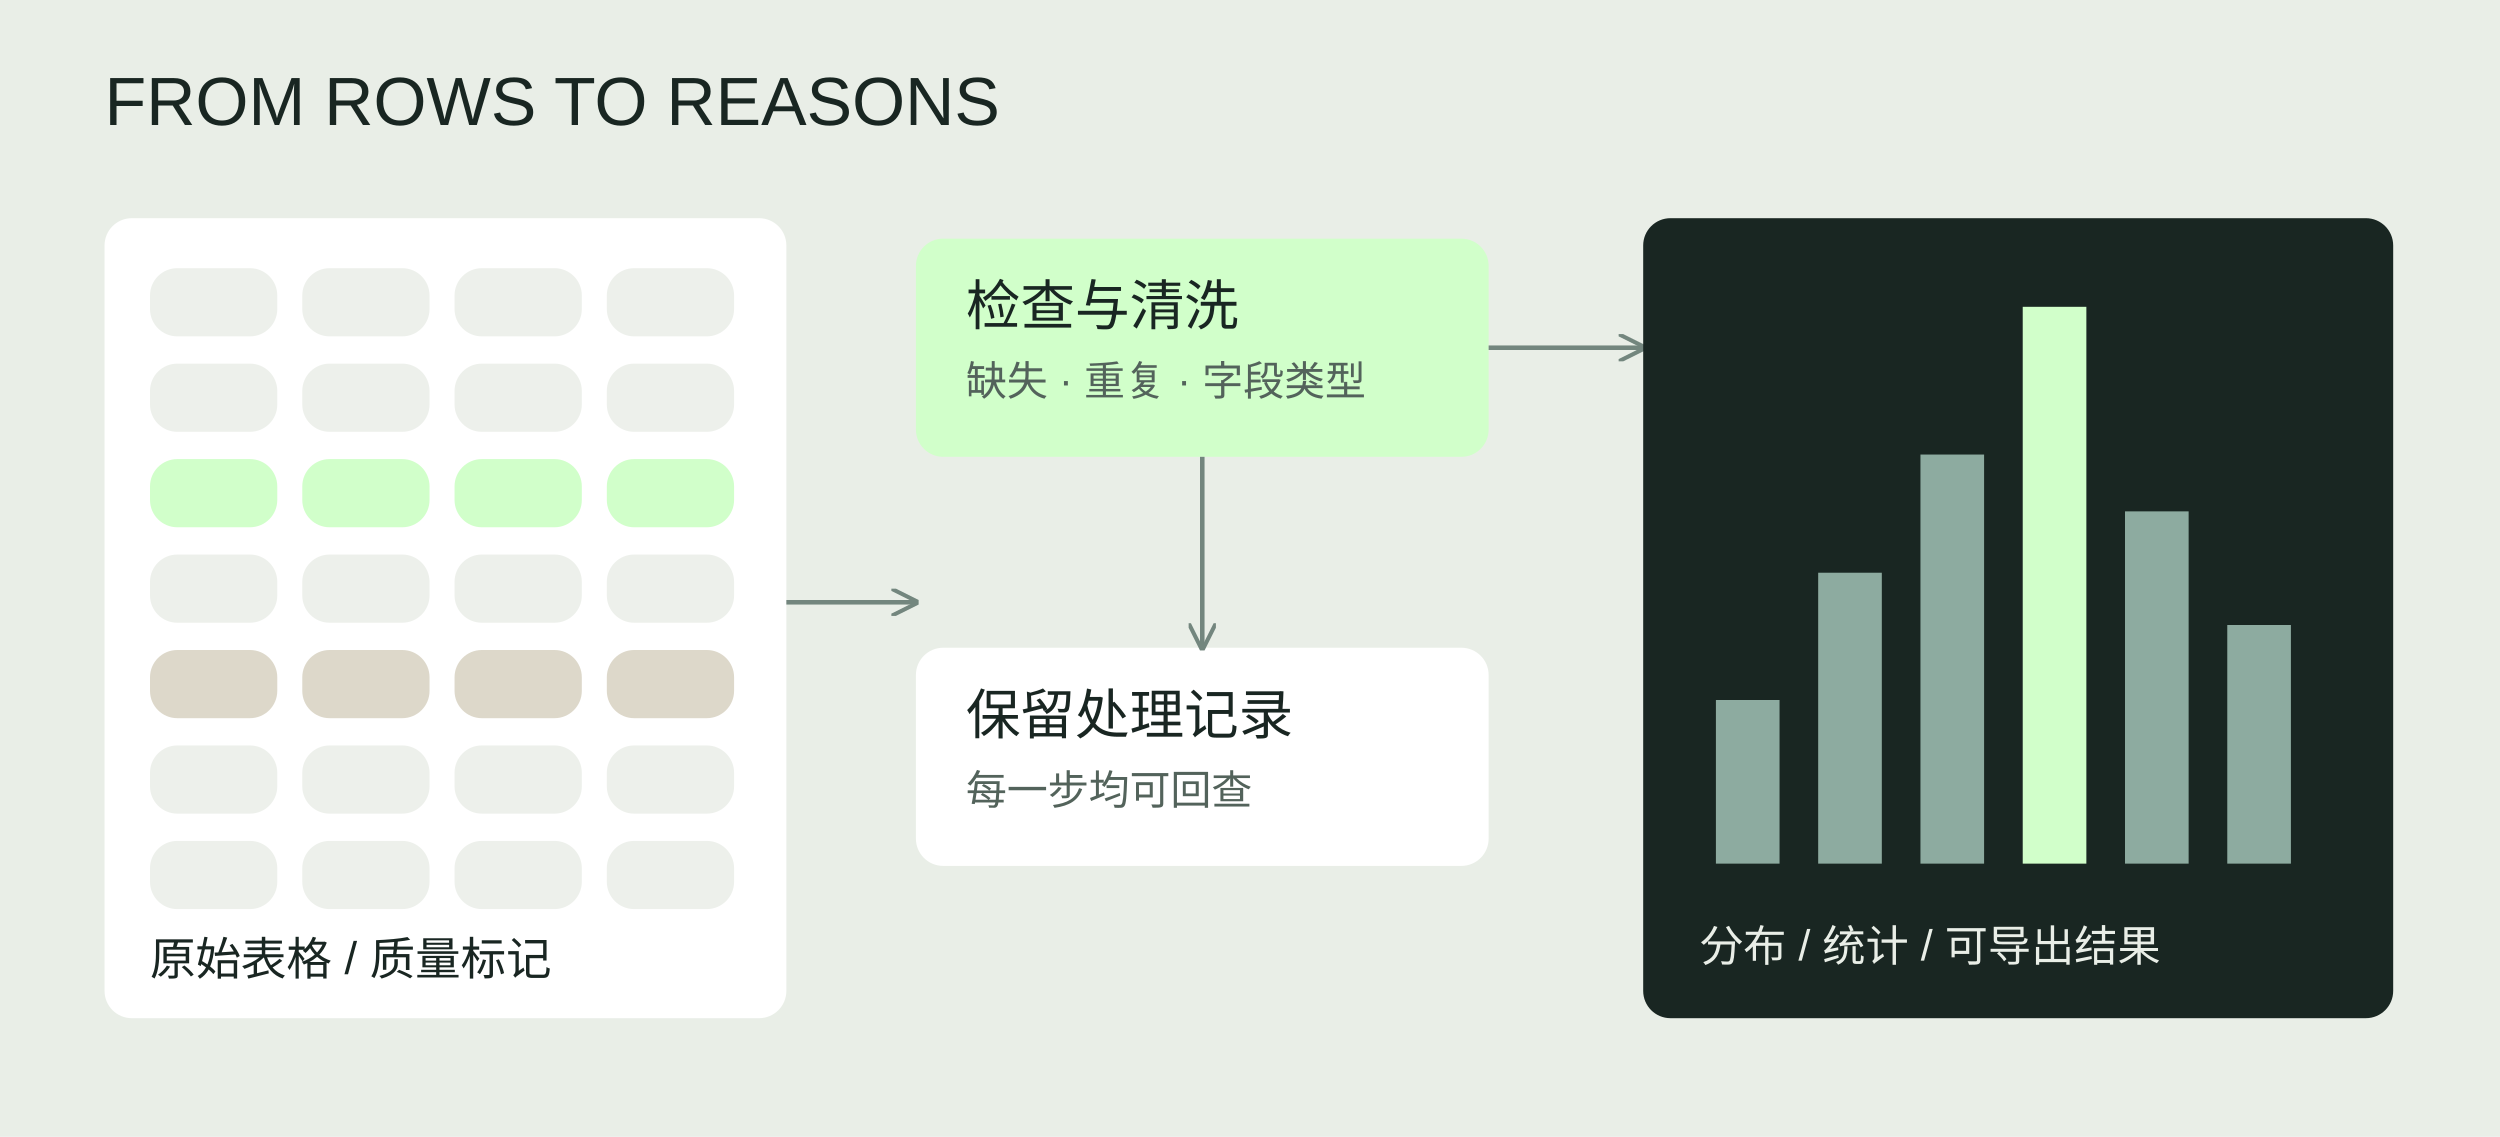
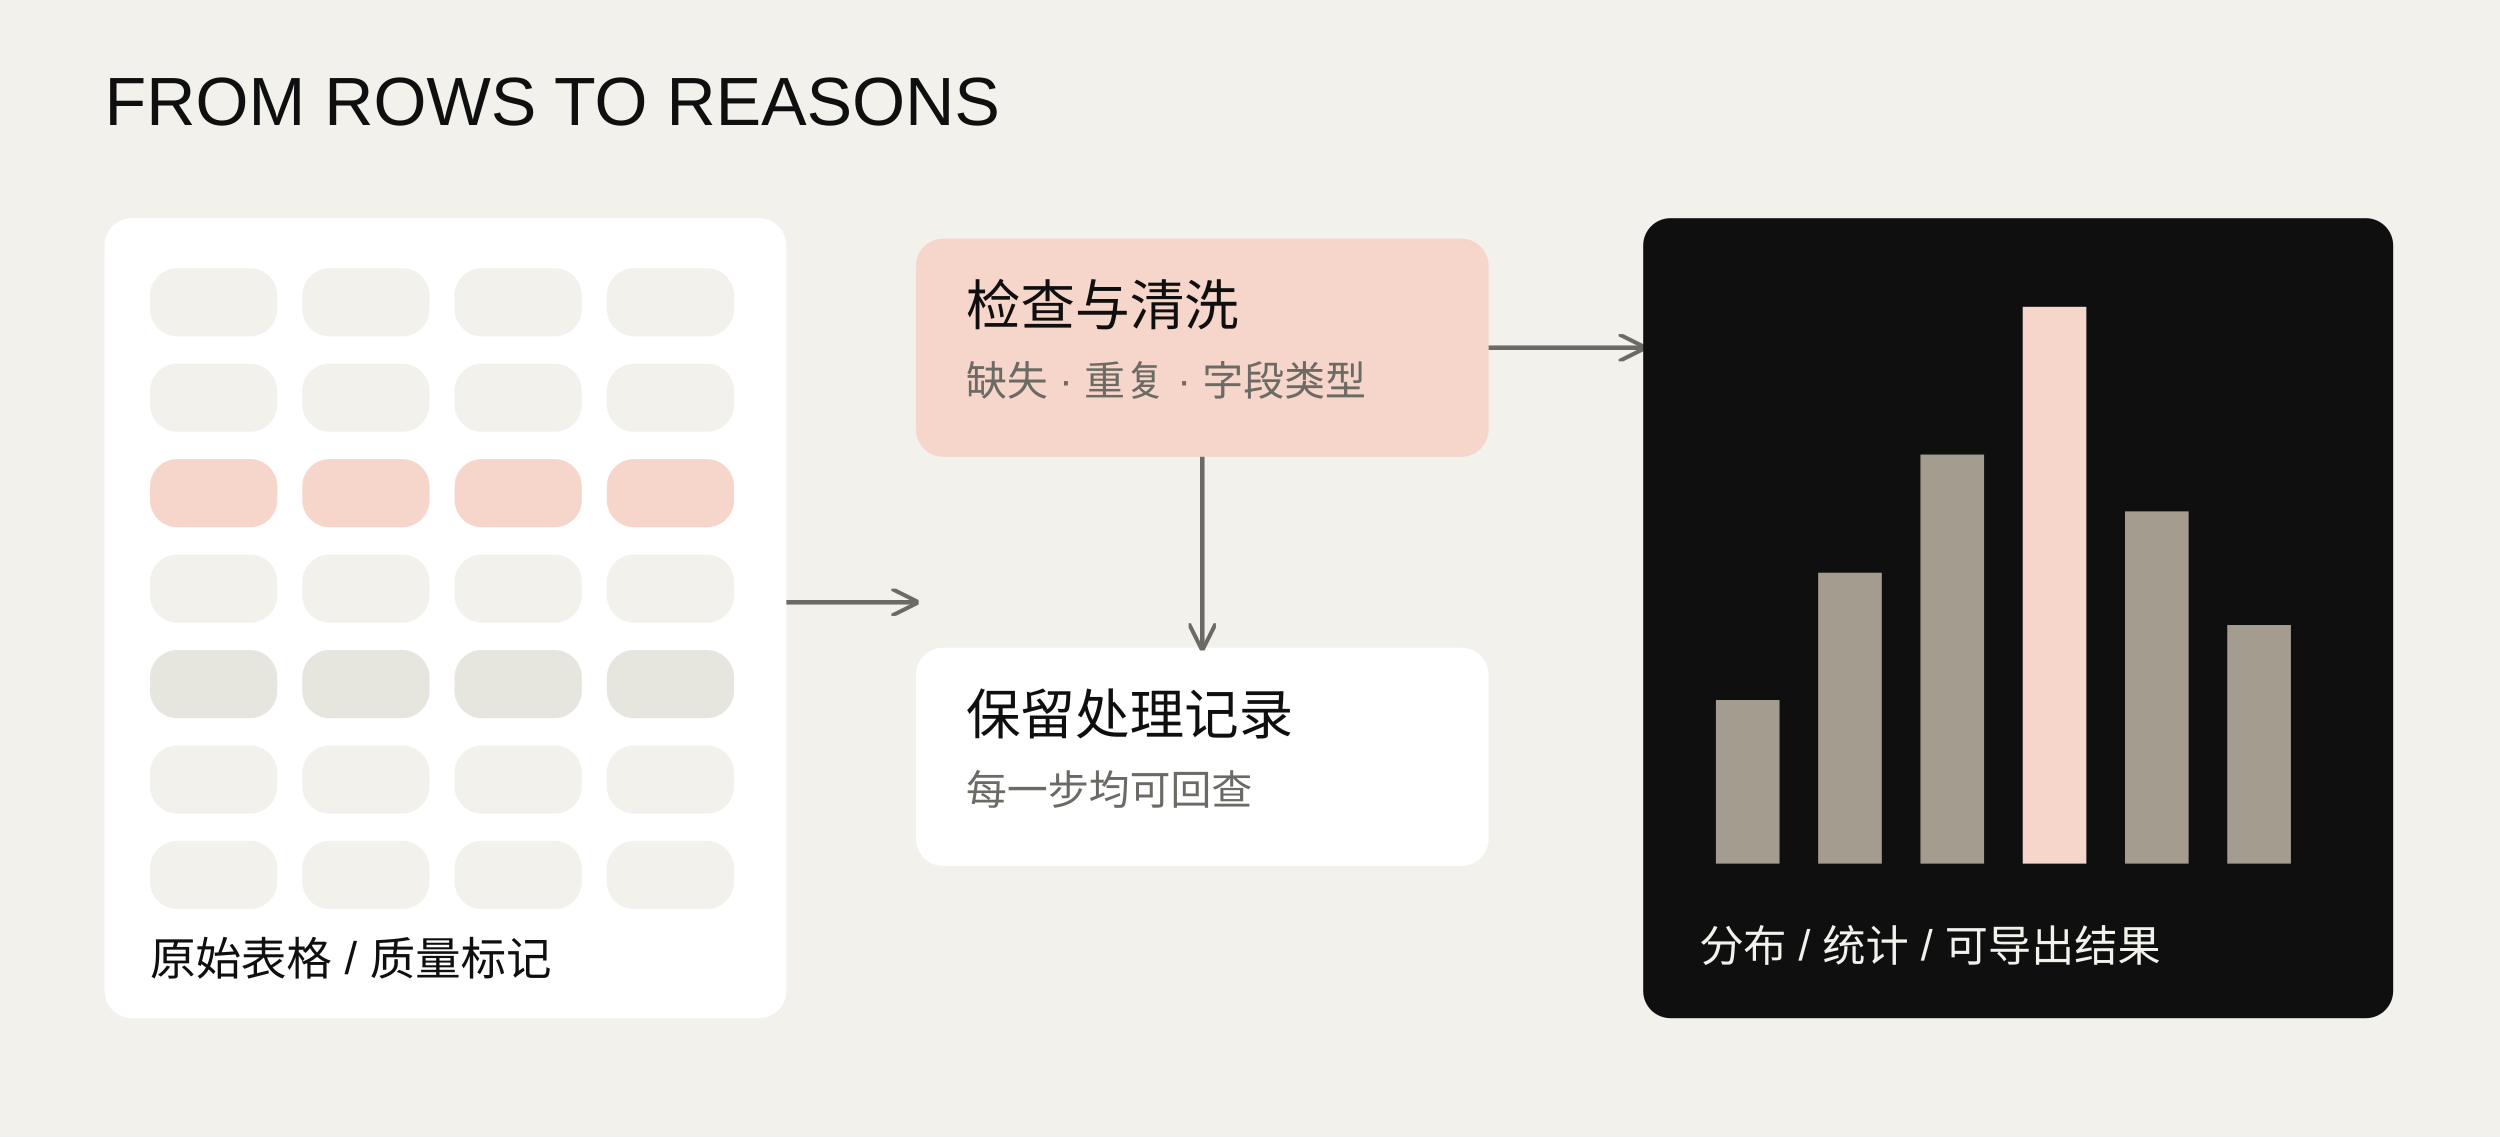
<svg xmlns="http://www.w3.org/2000/svg" viewBox="0 0 1100 500" role="img" aria-labelledby="title desc">
  <defs>
    <marker id="arrow" viewBox="0 0 10 10" refX="9" refY="5" markerWidth="6" markerHeight="6" orient="auto">
-       <path d="M0 0 10 5 0 10" fill="none" stroke="#73867e" stroke-width="1.5" />
+       <path d="M0 0 10 5 0 10" fill="none" stroke="#6b6a64" stroke-width="1.5" />
    </marker>
  </defs>
-   <rect width="1100" height="500" fill="#e9eee7" />
+   <rect width="1100" height="500" fill="#f2f1ec" />
  <g font-family="Arial, Microsoft YaHei, sans-serif">
-     <text x="46" y="55" font-size="30" fill="#192622">FROM ROWS TO REASONS</text>
+     <text x="46" y="55" font-size="30" fill="#0f0f0f">FROM ROWS TO REASONS</text>
    <rect x="46" y="96" width="300" height="352" rx="12" fill="#fff" />
-     <rect x="66" y="118" width="56" height="30" rx="12" fill="#edf0eb" />
-     <rect x="133" y="118" width="56" height="30" rx="12" fill="#edf0eb" />
-     <rect x="200" y="118" width="56" height="30" rx="12" fill="#edf0eb" />
-     <rect x="267" y="118" width="56" height="30" rx="12" fill="#edf0eb" />
-     <rect x="66" y="160" width="56" height="30" rx="12" fill="#edf0eb" />
-     <rect x="133" y="160" width="56" height="30" rx="12" fill="#edf0eb" />
-     <rect x="200" y="160" width="56" height="30" rx="12" fill="#edf0eb" />
-     <rect x="267" y="160" width="56" height="30" rx="12" fill="#edf0eb" />
-     <rect x="66" y="202" width="56" height="30" rx="12" fill="#d1ffca" />
-     <rect x="133" y="202" width="56" height="30" rx="12" fill="#d1ffca" />
-     <rect x="200" y="202" width="56" height="30" rx="12" fill="#d1ffca" />
-     <rect x="267" y="202" width="56" height="30" rx="12" fill="#d1ffca" />
-     <rect x="66" y="244" width="56" height="30" rx="12" fill="#edf0eb" />
-     <rect x="133" y="244" width="56" height="30" rx="12" fill="#edf0eb" />
-     <rect x="200" y="244" width="56" height="30" rx="12" fill="#edf0eb" />
-     <rect x="267" y="244" width="56" height="30" rx="12" fill="#edf0eb" />
-     <rect x="66" y="286" width="56" height="30" rx="12" fill="#ddd8ca" />
-     <rect x="133" y="286" width="56" height="30" rx="12" fill="#ddd8ca" />
-     <rect x="200" y="286" width="56" height="30" rx="12" fill="#ddd8ca" />
-     <rect x="267" y="286" width="56" height="30" rx="12" fill="#ddd8ca" />
-     <rect x="66" y="328" width="56" height="30" rx="12" fill="#edf0eb" />
-     <rect x="133" y="328" width="56" height="30" rx="12" fill="#edf0eb" />
-     <rect x="200" y="328" width="56" height="30" rx="12" fill="#edf0eb" />
-     <rect x="267" y="328" width="56" height="30" rx="12" fill="#edf0eb" />
-     <rect x="66" y="370" width="56" height="30" rx="12" fill="#edf0eb" />
-     <rect x="133" y="370" width="56" height="30" rx="12" fill="#edf0eb" />
-     <rect x="200" y="370" width="56" height="30" rx="12" fill="#edf0eb" />
-     <rect x="267" y="370" width="56" height="30" rx="12" fill="#edf0eb" />
-     <text x="66" y="429" font-size="20" fill="#192622">原始表格 / 质量标记</text>
-     <path d="M346 265 H374.5 V265 H403" fill="none" stroke="#73867e" stroke-width="2" marker-end="url(#arrow)" />
-     <rect x="403" y="105" width="252" height="96" rx="12" fill="#d1ffca" />
-     <text x="425" y="143" font-size="24" fill="#192622">检查与清洗</text>
-     <text x="425" y="174" font-size="18" fill="#53635b">缺失 · 重复 · 字段类型</text>
+     <rect x="66" y="118" width="56" height="30" rx="12" fill="#f2f1ec" />
+     <rect x="133" y="118" width="56" height="30" rx="12" fill="#f2f1ec" />
+     <rect x="200" y="118" width="56" height="30" rx="12" fill="#f2f1ec" />
+     <rect x="267" y="118" width="56" height="30" rx="12" fill="#f2f1ec" />
+     <rect x="66" y="160" width="56" height="30" rx="12" fill="#f2f1ec" />
+     <rect x="133" y="160" width="56" height="30" rx="12" fill="#f2f1ec" />
+     <rect x="200" y="160" width="56" height="30" rx="12" fill="#f2f1ec" />
+     <rect x="267" y="160" width="56" height="30" rx="12" fill="#f2f1ec" />
+     <rect x="66" y="202" width="56" height="30" rx="12" fill="#f6d5ca" />
+     <rect x="133" y="202" width="56" height="30" rx="12" fill="#f6d5ca" />
+     <rect x="200" y="202" width="56" height="30" rx="12" fill="#f6d5ca" />
+     <rect x="267" y="202" width="56" height="30" rx="12" fill="#f6d5ca" />
+     <rect x="66" y="244" width="56" height="30" rx="12" fill="#f2f1ec" />
+     <rect x="133" y="244" width="56" height="30" rx="12" fill="#f2f1ec" />
+     <rect x="200" y="244" width="56" height="30" rx="12" fill="#f2f1ec" />
+     <rect x="267" y="244" width="56" height="30" rx="12" fill="#f2f1ec" />
+     <rect x="66" y="286" width="56" height="30" rx="12" fill="#e6e5de" />
+     <rect x="133" y="286" width="56" height="30" rx="12" fill="#e6e5de" />
+     <rect x="200" y="286" width="56" height="30" rx="12" fill="#e6e5de" />
+     <rect x="267" y="286" width="56" height="30" rx="12" fill="#e6e5de" />
+     <rect x="66" y="328" width="56" height="30" rx="12" fill="#f2f1ec" />
+     <rect x="133" y="328" width="56" height="30" rx="12" fill="#f2f1ec" />
+     <rect x="200" y="328" width="56" height="30" rx="12" fill="#f2f1ec" />
+     <rect x="267" y="328" width="56" height="30" rx="12" fill="#f2f1ec" />
+     <rect x="66" y="370" width="56" height="30" rx="12" fill="#f2f1ec" />
+     <rect x="133" y="370" width="56" height="30" rx="12" fill="#f2f1ec" />
+     <rect x="200" y="370" width="56" height="30" rx="12" fill="#f2f1ec" />
+     <rect x="267" y="370" width="56" height="30" rx="12" fill="#f2f1ec" />
+     <text x="66" y="429" font-size="20" fill="#0f0f0f">原始表格 / 质量标记</text>
+     <path d="M346 265 H374.5 V265 H403" fill="none" stroke="#6b6a64" stroke-width="2" marker-end="url(#arrow)" />
+     <rect x="403" y="105" width="252" height="96" rx="12" fill="#f6d5ca" />
+     <text x="425" y="143" font-size="24" fill="#0f0f0f">检查与清洗</text>
+     <text x="425" y="174" font-size="18" fill="#6b6a64">缺失 · 重复 · 字段类型</text>
    <rect x="403" y="285" width="252" height="96" rx="12" fill="#fff" />
-     <text x="425" y="323" font-size="24" fill="#192622">保留处理记录</text>
-     <text x="425" y="354" font-size="18" fill="#53635b">每一步均可回查</text>
-     <path d="M529 201 H529 V285 H529" fill="none" stroke="#73867e" stroke-width="2" marker-end="url(#arrow)" />
-     <path d="M655 153 H689 V153 H723" fill="none" stroke="#73867e" stroke-width="2" marker-end="url(#arrow)" />
-     <rect x="723" y="96" width="330" height="352" rx="12" fill="#192622" />
-     <rect x="755" y="308" width="28" height="72" fill="#8daba0" />
-     <rect x="800" y="252" width="28" height="128" fill="#8daba0" />
-     <rect x="845" y="200" width="28" height="180" fill="#8daba0" />
-     <rect x="890" y="135" width="28" height="245" fill="#d1ffca" />
-     <rect x="935" y="225" width="28" height="155" fill="#8daba0" />
-     <rect x="980" y="275" width="28" height="105" fill="#8daba0" />
-     <text x="748" y="423" font-size="19" fill="#e9eee7">分布 / 统计 / 可导出结果</text>
+     <text x="425" y="323" font-size="24" fill="#0f0f0f">保留处理记录</text>
+     <text x="425" y="354" font-size="18" fill="#6b6a64">每一步均可回查</text>
+     <path d="M529 201 H529 V285 H529" fill="none" stroke="#6b6a64" stroke-width="2" marker-end="url(#arrow)" />
+     <path d="M655 153 H689 V153 H723" fill="none" stroke="#6b6a64" stroke-width="2" marker-end="url(#arrow)" />
+     <rect x="723" y="96" width="330" height="352" rx="12" fill="#0f0f0f" />
+     <rect x="755" y="308" width="28" height="72" fill="#a39c8f" />
+     <rect x="800" y="252" width="28" height="128" fill="#a39c8f" />
+     <rect x="845" y="200" width="28" height="180" fill="#a39c8f" />
+     <rect x="890" y="135" width="28" height="245" fill="#f6d5ca" />
+     <rect x="935" y="225" width="28" height="155" fill="#a39c8f" />
+     <rect x="980" y="275" width="28" height="105" fill="#a39c8f" />
+     <text x="748" y="423" font-size="19" fill="#f2f1ec">分布 / 统计 / 可导出结果</text>
  </g>
</svg>
